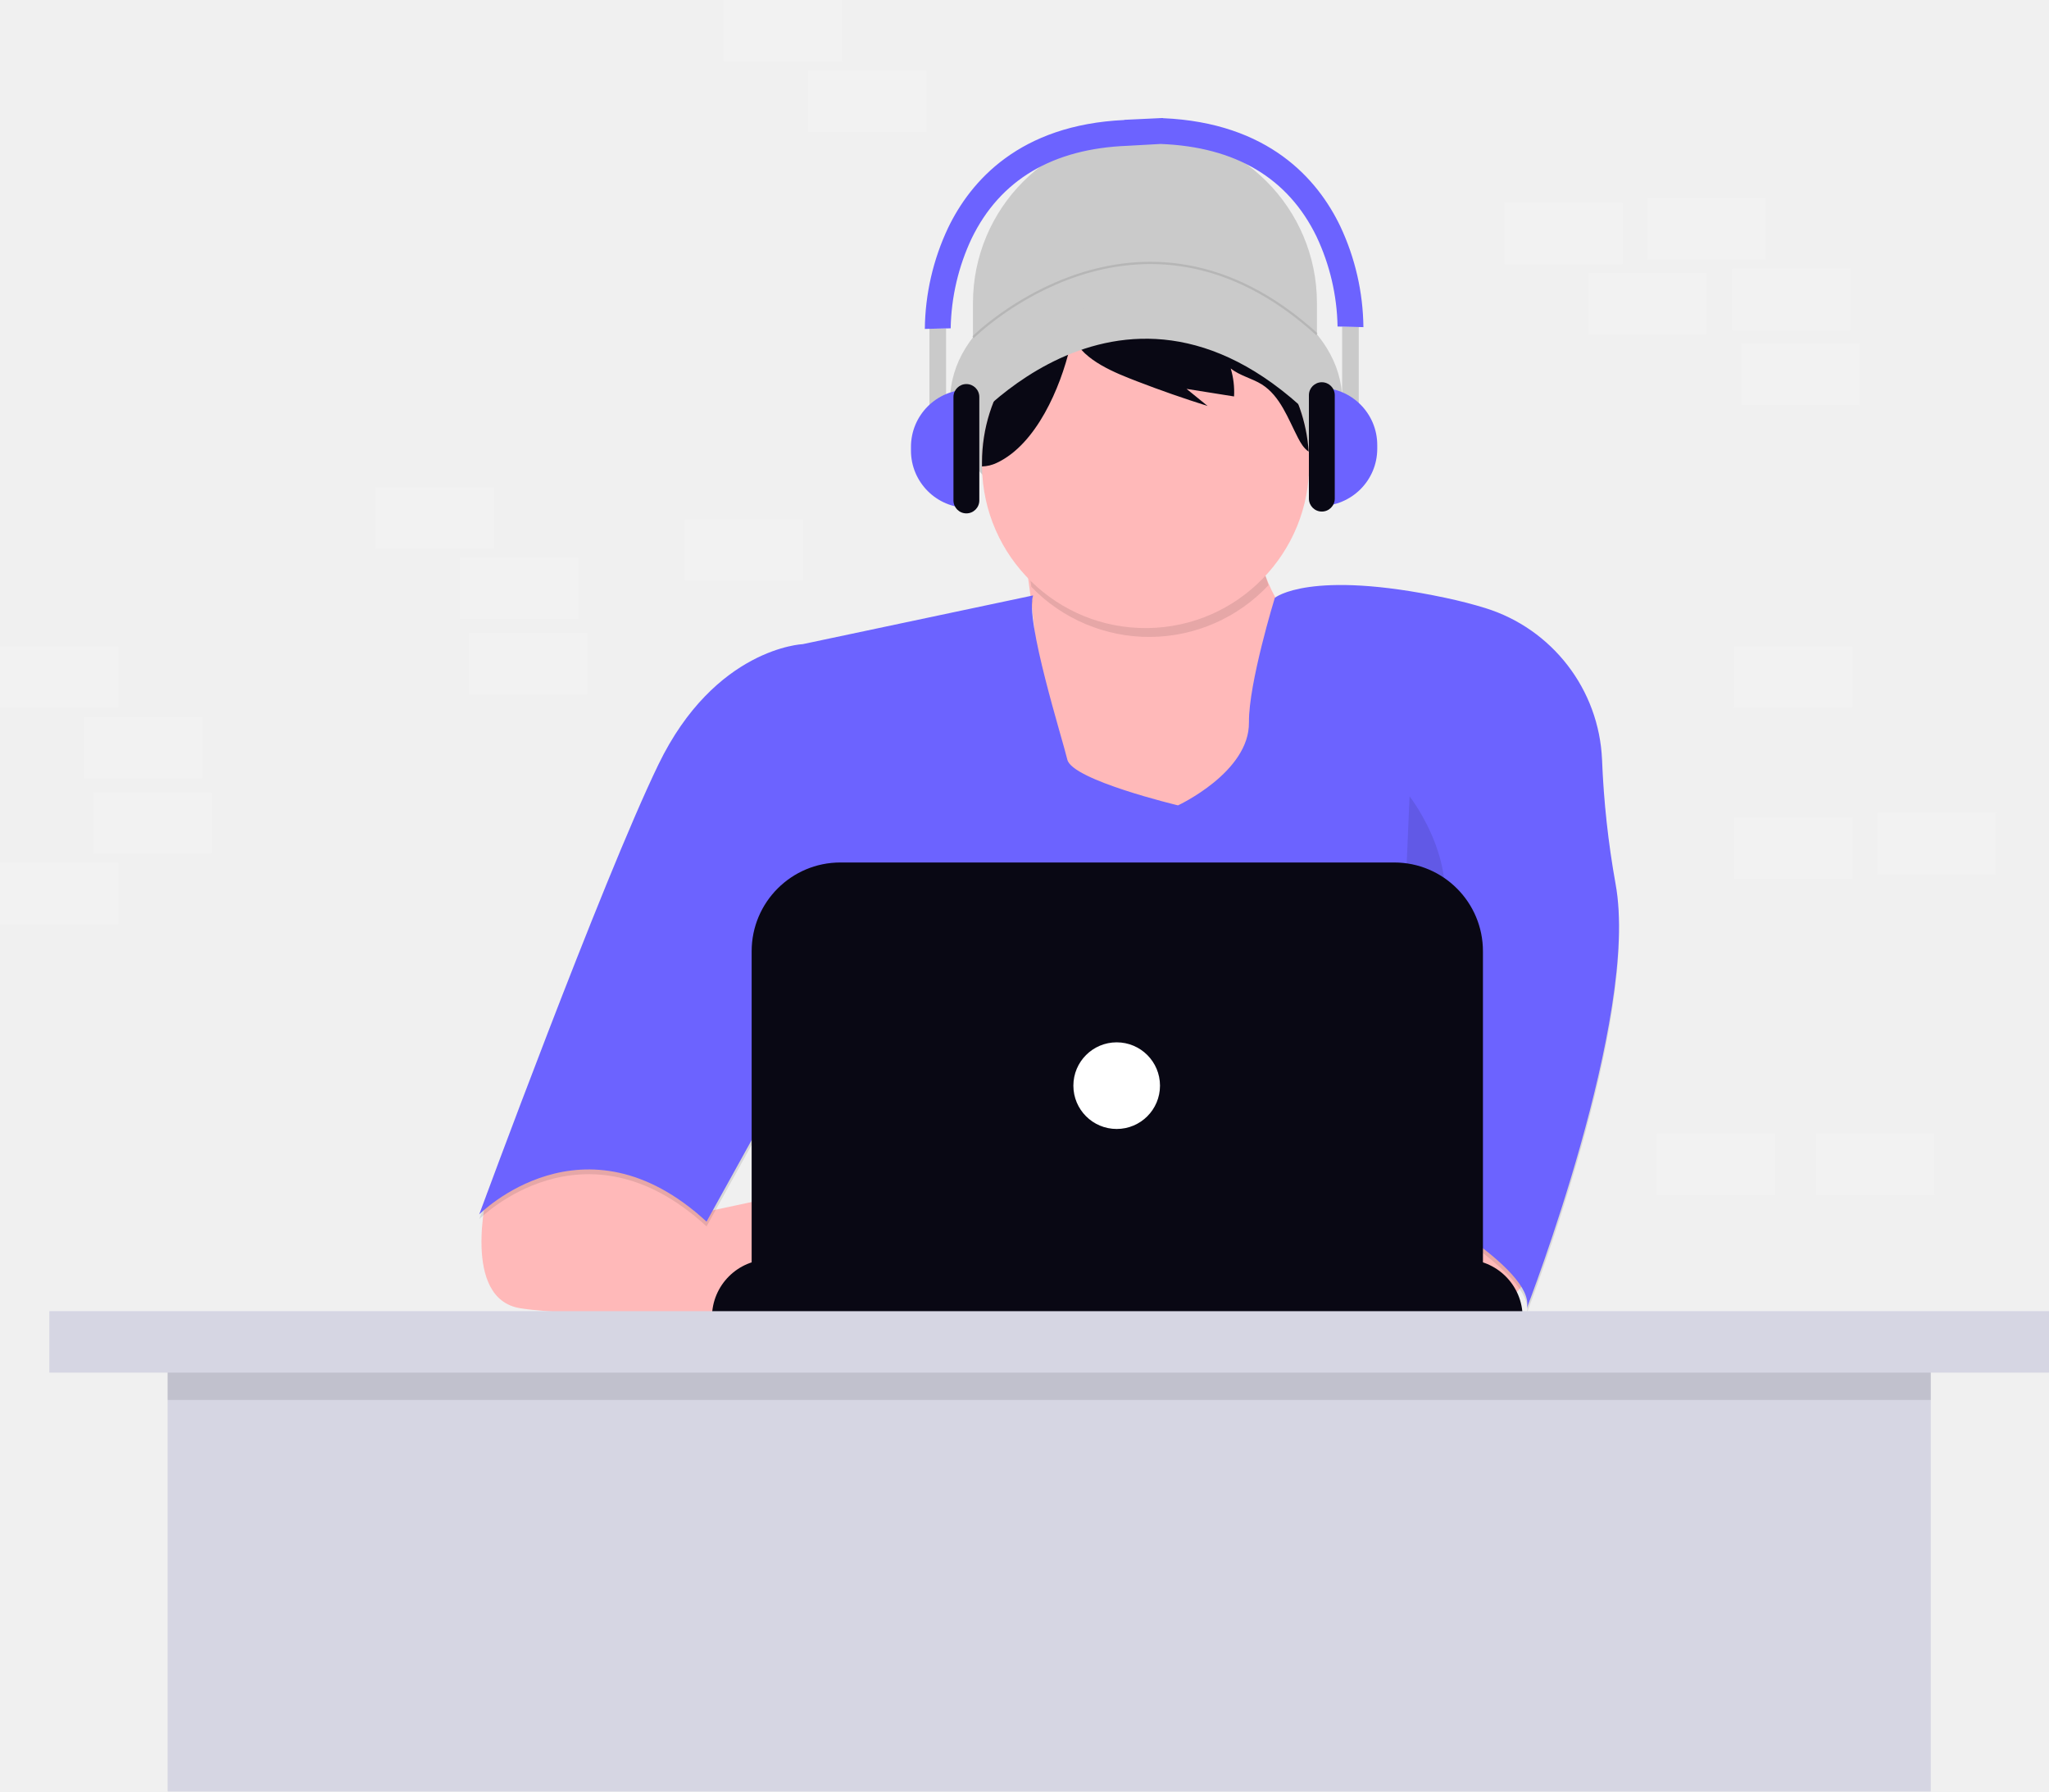
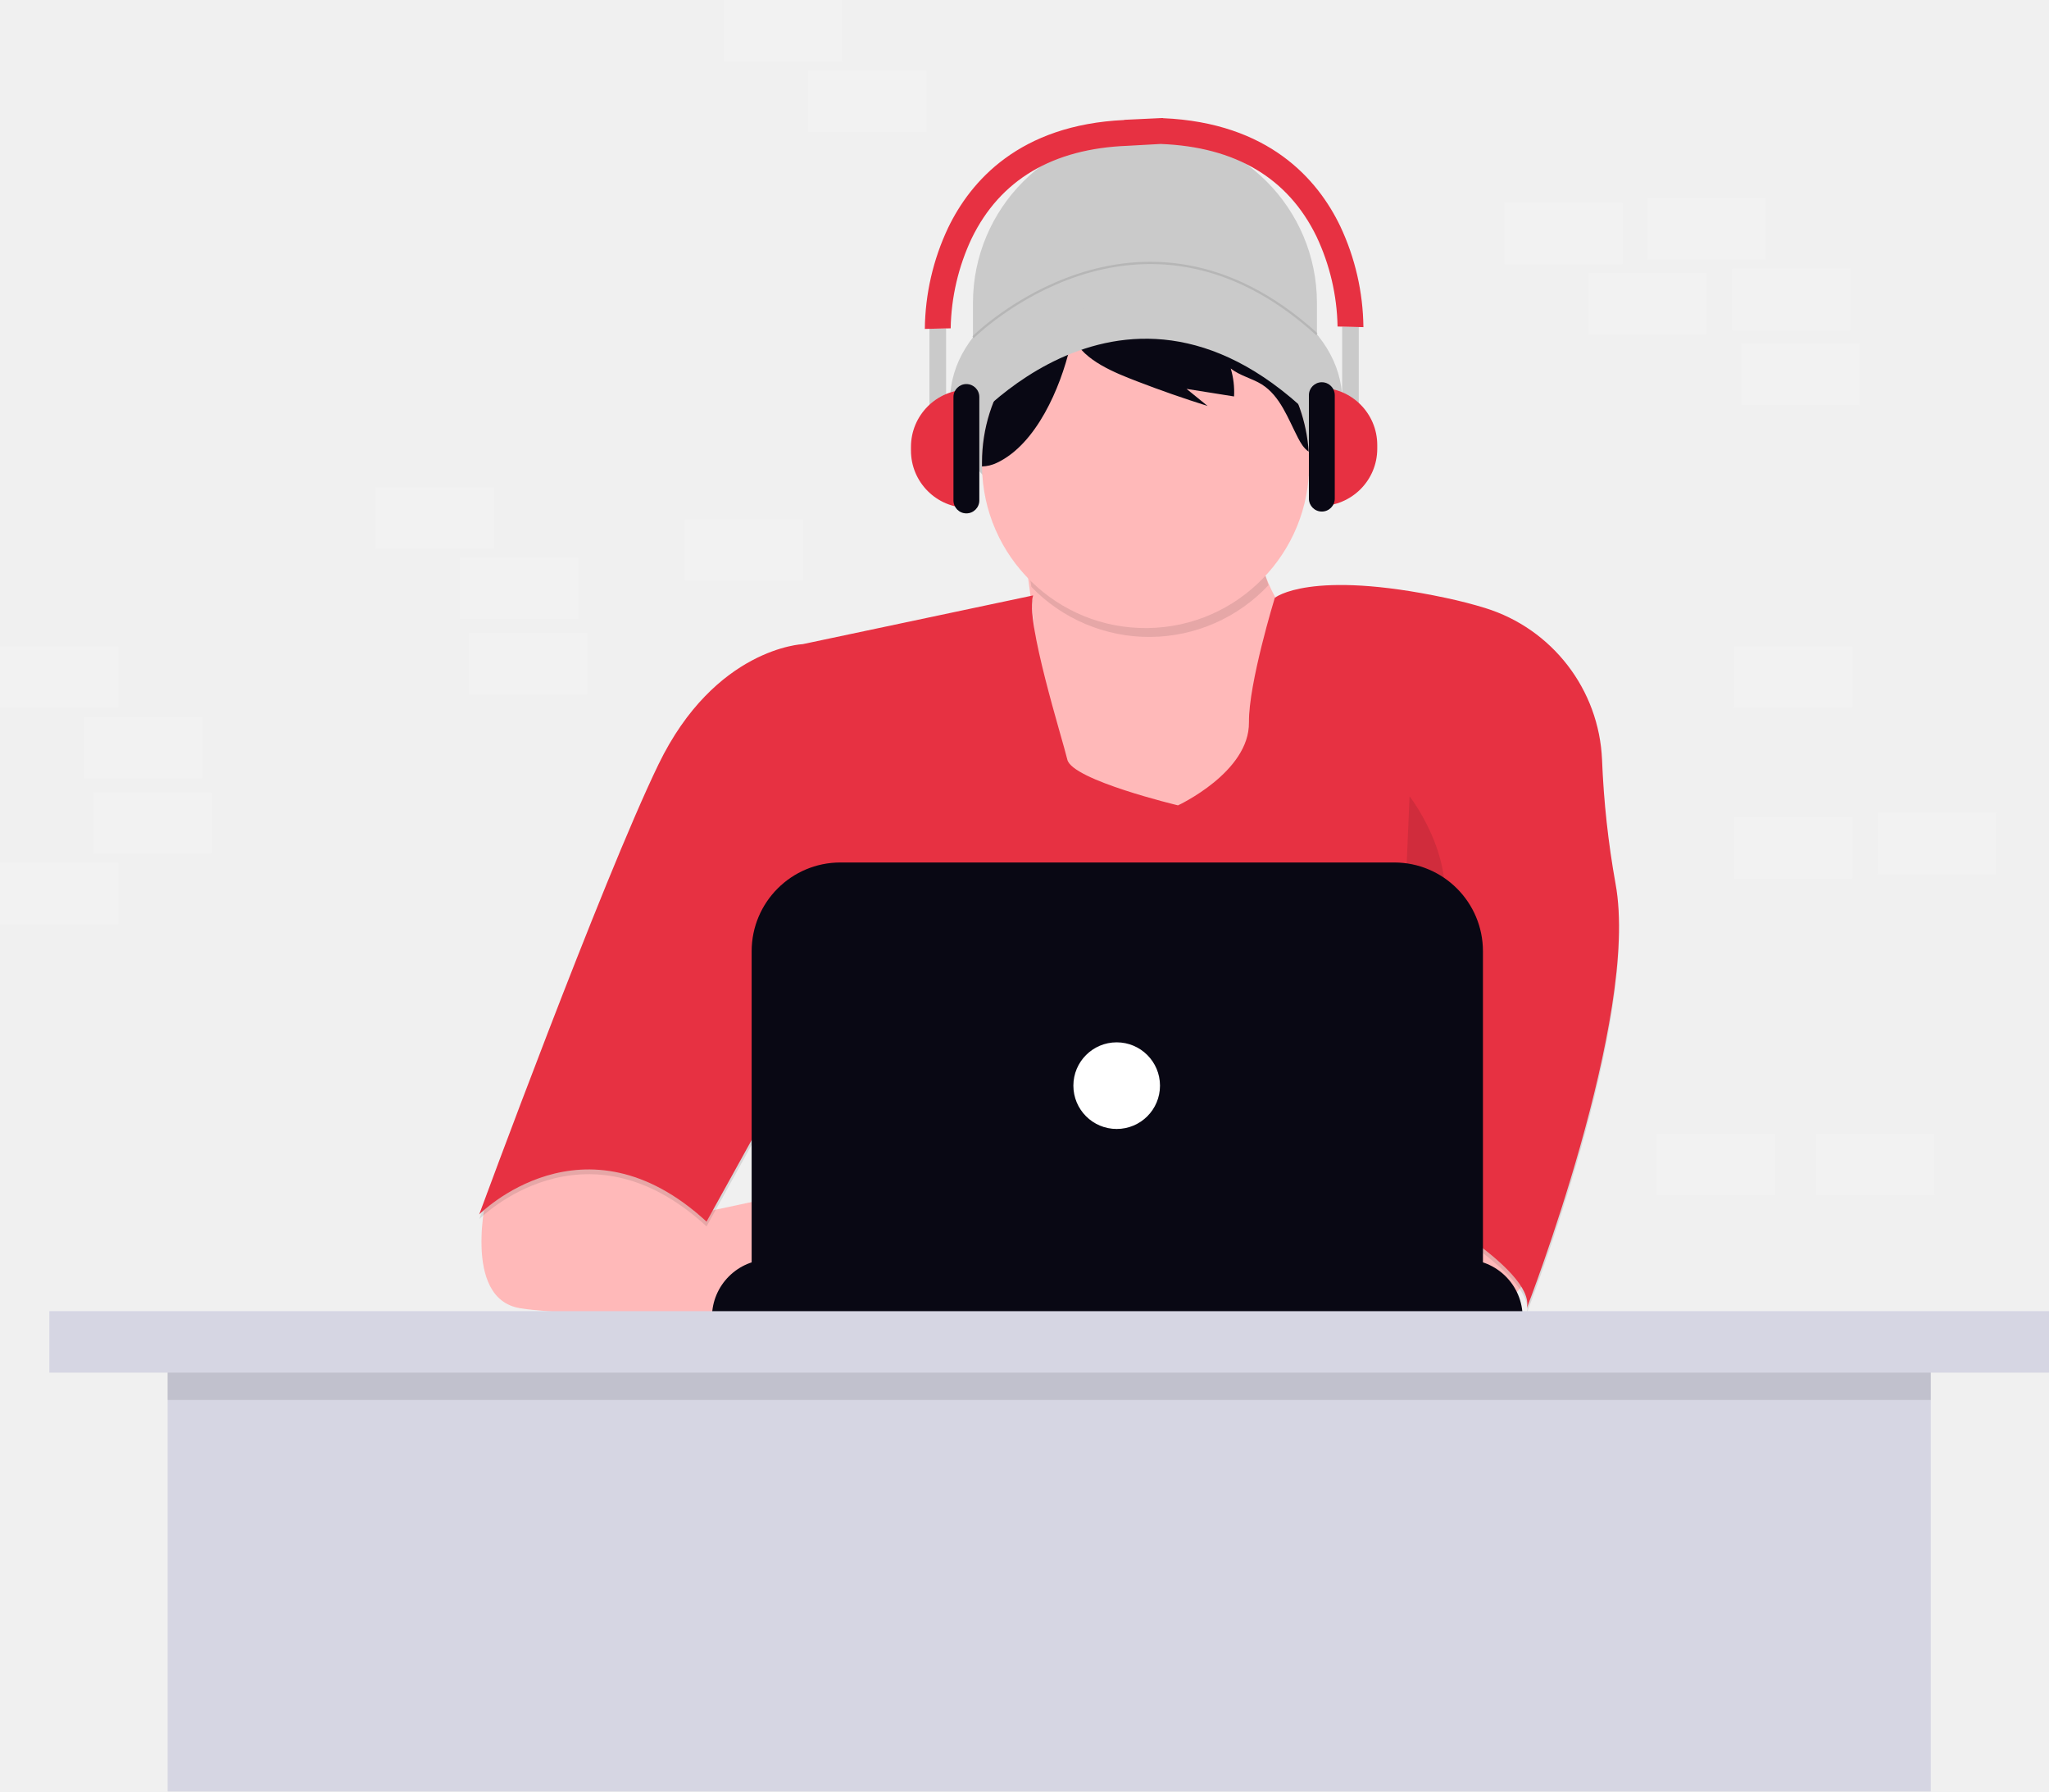
<svg xmlns="http://www.w3.org/2000/svg" width="900.31" height="787" viewBox="0 0 900.31 787" role="img" artist="Katerina Limpitsouni" source="https://undraw.co/">
  <g id="Group_2" data-name="Group 2" transform="translate(-510.055 -146.5)">
    <rect id="Rectangle_34" data-name="Rectangle 34" width="52" height="27" transform="translate(1272.055 430.5)" fill="#f2f2f2" opacity="0.998" />
    <rect id="Rectangle_36" data-name="Rectangle 36" width="52" height="27" transform="translate(1234.055 233.5)" fill="#f2f2f2" opacity="0.998" />
    <rect id="Rectangle_37" data-name="Rectangle 37" width="52" height="27" transform="translate(1271.055 264.5)" fill="#f2f2f2" opacity="0.998" />
    <rect id="Rectangle_38" data-name="Rectangle 38" width="52" height="27" transform="translate(1171.055 235.5)" fill="#f2f2f2" opacity="0.998" />
    <rect id="Rectangle_39" data-name="Rectangle 39" width="52" height="27" transform="translate(510.055 525.5)" fill="#f2f2f2" opacity="0.998" />
    <rect id="Rectangle_40" data-name="Rectangle 40" width="52" height="27" transform="translate(1275.055 297.5)" fill="#f2f2f2" opacity="0.998" />
    <rect id="Rectangle_41" data-name="Rectangle 41" width="52" height="27" transform="translate(1208.055 266.5)" fill="#f2f2f2" opacity="0.998" />
    <rect id="Rectangle_42" data-name="Rectangle 42" width="52" height="27" transform="translate(1335.055 503.5)" fill="#f2f2f2" opacity="0.998" />
    <rect id="Rectangle_43" data-name="Rectangle 43" width="52" height="27" transform="translate(1272.055 505.5)" fill="#f2f2f2" opacity="0.998" />
    <rect id="Rectangle_44" data-name="Rectangle 44" width="52" height="27" transform="translate(510.055 430.5)" fill="#f2f2f2" opacity="0.998" />
    <rect id="Rectangle_45" data-name="Rectangle 45" width="52" height="27" transform="translate(547.055 461.5)" fill="#f2f2f2" opacity="0.998" />
    <rect id="Rectangle_46" data-name="Rectangle 46" width="52" height="27" transform="translate(828.055 146.5)" fill="#f2f2f2" opacity="0.998" />
    <rect id="Rectangle_47" data-name="Rectangle 47" width="52" height="27" transform="translate(1238.055 644.5)" fill="#f2f2f2" opacity="0.998" />
    <rect id="Rectangle_48" data-name="Rectangle 48" width="52" height="27" transform="translate(551.055 494.5)" fill="#f2f2f2" opacity="0.998" />
    <rect id="Rectangle_49" data-name="Rectangle 49" width="52" height="27" transform="translate(865.055 177.5)" fill="#f2f2f2" opacity="0.998" />
    <rect id="Rectangle_50" data-name="Rectangle 50" width="52" height="27" transform="translate(675.055 360.5)" fill="#f2f2f2" opacity="0.998" />
    <rect id="Rectangle_51" data-name="Rectangle 51" width="52" height="27" transform="translate(712.055 391.5)" fill="#f2f2f2" opacity="0.998" />
    <rect id="Rectangle_52" data-name="Rectangle 52" width="52" height="27" transform="translate(811.055 374.5)" fill="#f2f2f2" opacity="0.998" />
    <rect id="Rectangle_53" data-name="Rectangle 53" width="52" height="27" transform="translate(716.055 424.5)" fill="#f2f2f2" opacity="0.998" />
    <rect id="Rectangle_54" data-name="Rectangle 54" width="52" height="27" transform="translate(1308.055 644.5)" fill="#f2f2f2" opacity="0.998" />
-     <path id="Path_72-1452" data-name="Path 72" d="M503.71,57.57h0a75.57,75.57,0,0,1,75.57,75.57v32.24H428.14V133.14a75.57,75.57,0,0,1,75.57-75.57Z" transform="translate(509.425 146.5)" fill="#cacaca" />
+     <path id="Path_72-400" data-name="Path 72" d="M503.71,57.57h0a75.57,75.57,0,0,1,75.57,75.57v32.24H428.14V133.14a75.57,75.57,0,0,1,75.57-75.57Z" transform="translate(509.425 146.5)" fill="#cacaca" />
    <ellipse id="Ellipse_16" data-name="Ellipse 16" cx="86.14" cy="59.19" rx="86.14" ry="59.19" transform="translate(927.525 263.26)" fill="#cacaca" />
-     <path id="Path_73-1453" data-name="Path 73" d="M598.44,289.79s18,94.07,0,119.44,55,35.41,55,35.41L729,417.16l10.57-67.65s-46-25.9-36.47-78.22Z" transform="translate(360.005 90)" fill="#ffb9b9" />
-     <path id="Path_74-1454" data-name="Path 74" d="M821.46,606.89s4.76,20.61-21.14,24.31a146.452,146.452,0,0,1-46.08-.55l-5.71-51.77h60.25Z" transform="translate(360.005 90)" fill="#ffb9b9" />
-     <path id="Path_75-1455" data-name="Path 75" d="M364.12,580.51S352.68,627,378.58,631.2s121,4.23,121,4.23v-55l-43.06,9.2L416.1,550.87Z" transform="translate(360.005 90)" fill="#ffb9b9" />
-     <path id="Path_76-1456" data-name="Path 76" d="M604,320.18l-101.21,21.4s-38.58,1.59-63.42,52.85-78.75,197.66-78.75,197.66,46-46.51,99.89,3.17l35.94-65-7.93,103.06H767V584.69s58.13,31.18,53.91,48.62c0,0,49.75-128.18,39-186.43a396.174,396.174,0,0,1-5.94-54.5h0a73,73,0,0,0-51.38-66.67c-5.24-1.61-11-3.12-17.4-4.47-59.72-12.68-75,0-75,0s-11.57,37.64-11.36,54.7c.26,21.93-31.18,36.47-31.18,36.47s-46.51-11.1-48.62-20.08S600.28,330.75,604,320.18Z" transform="translate(360.005 90)" opacity="0.1" />
-     <path id="Path_77-1457" data-name="Path 77" d="M604,318.07l-101.21,21.4s-38.58,1.59-63.42,52.85S360.61,590,360.61,590s46-46.51,99.89,3.17l35.94-65L488.51,631.2H767V582.58s58.13,31.18,53.91,48.62c0,0,49.75-128.18,39-186.43a396.194,396.194,0,0,1-5.94-54.5h0a73,73,0,0,0-51.38-66.67c-5.24-1.61-11-3.12-17.4-4.47-59.72-12.68-75,0-75,0s-11.57,37.64-11.36,54.7c.26,21.93-31.18,36.47-31.18,36.47s-46.51-11.1-48.62-20.08S600.28,328.64,604,318.07Z" transform="translate(360.005 90)" fill="#6c63ff" />
-     <path id="Path_78-1458" data-name="Path 78" d="M707.42,313.58a71.53,71.53,0,0,1-2.76-37.52L600,294.55s1.51,7.91,3.22,19.76a71.86,71.86,0,0,0,104.18-.73Z" transform="translate(360.005 90)" opacity="0.1" />
-     <path id="Path_79-1459" data-name="Path 79" d="M725.27,259.67a71.875,71.875,0,1,1-143.74,1.74c.01-.58.01-1.16.01-1.74a71.856,71.856,0,0,1,83.93-70.87h0a71.82,71.82,0,0,1,59.61,66.1Q725.27,257.27,725.27,259.67Z" transform="translate(360.005 90)" fill="#ffb9b9" />
-     <path id="Path_82-1460" data-name="Path 82" d="M628.36,192.3l.1-.06a71.816,71.816,0,0,0-46.93,67.43q0,.87,0,1.74a16,16,0,0,0,6.45-1.55c17.52-8.18,28-33.2,32.16-50.65C621.64,203,623.05,195.93,628.36,192.3Z" transform="translate(360.005 90)" fill="#090814" />
-     <path id="Path_83-1461" data-name="Path 83" d="M683.37,194.32a71.279,71.279,0,0,0-17.87-5.51,23.06,23.06,0,0,1,12.83,8.06,32.859,32.859,0,0,1,3.93,7,72.07,72.07,0,0,0-60.45,1.25c4.51,9.89,18.5,15.28,27.84,18.89q15.34,5.92,31,10.83l-9.24-7.5,20.87,3.32a36.153,36.153,0,0,0-1.46-12.3c4,3.22,9.3,4.3,13.64,7,8.13,5.13,11.52,15,15.95,23.55,1.17,2.26,2.55,4.57,4.66,6a71.91,71.91,0,0,0-41.7-60.59Z" transform="translate(360.005 90)" fill="#090814" />
-     <path id="Path_85-1462" data-name="Path 85" d="M573.33,246.19s74-92,159.61,0l-7.4-20.61s-40.17-58.66-68.7-46-56.55,21.67-56.55,21.67Z" transform="translate(360.005 90)" fill="#cacaca" />
-     <path id="Path_86-1463" data-name="Path 86" d="M512.55,444.38s-15.85,42.28,6.34,80.33-19.55,53.91-19.55,53.91" transform="translate(360.005 90)" opacity="0.1" />
-     <path id="Path_87-1464" data-name="Path 87" d="M769.4,406.33s27.48,34.88,9.51,66.06S762,578.62,762,578.62" transform="translate(360.005 90)" opacity="0.1" />
-     <path id="Path_88-1465" data-name="Path 88" d="M338.82,553.3H644.29a25.37,25.37,0,0,1,25.37,25.37H313.46A25.37,25.37,0,0,1,338.82,553.3Z" transform="translate(509.425 146.5)" fill="#090814" />
-     <path id="Path_89-1466" data-name="Path 89" d="M369.9,378.89H613.22a39,39,0,0,1,39,39V559.11H330.9V417.89A39,39,0,0,1,369.9,378.89Z" transform="translate(509.425 146.5)" fill="#090814" />
+     <path id="Path_73-401" data-name="Path 73" d="M598.44,289.79s18,94.07,0,119.44,55,35.41,55,35.41L729,417.16l10.57-67.65s-46-25.9-36.47-78.22Z" transform="translate(360.005 90)" fill="#ffb9b9" />
+     <path id="Path_74-402" data-name="Path 74" d="M821.46,606.89s4.76,20.61-21.14,24.31a146.452,146.452,0,0,1-46.08-.55l-5.71-51.77h60.25Z" transform="translate(360.005 90)" fill="#ffb9b9" />
+     <path id="Path_75-403" data-name="Path 75" d="M364.12,580.51S352.68,627,378.58,631.2s121,4.23,121,4.23v-55l-43.06,9.2L416.1,550.87Z" transform="translate(360.005 90)" fill="#ffb9b9" />
+     <path id="Path_76-404" data-name="Path 76" d="M604,320.18l-101.21,21.4s-38.58,1.59-63.42,52.85-78.75,197.66-78.75,197.66,46-46.51,99.89,3.17l35.94-65-7.93,103.06H767V584.69s58.13,31.18,53.91,48.62c0,0,49.75-128.18,39-186.43a396.174,396.174,0,0,1-5.94-54.5h0a73,73,0,0,0-51.38-66.67c-5.24-1.61-11-3.12-17.4-4.47-59.72-12.68-75,0-75,0s-11.57,37.64-11.36,54.7c.26,21.93-31.18,36.47-31.18,36.47s-46.51-11.1-48.62-20.08S600.28,330.75,604,320.18Z" transform="translate(360.005 90)" opacity="0.1" />
+     <path id="Path_77-405" data-name="Path 77" d="M604,318.07l-101.21,21.4s-38.58,1.59-63.42,52.85S360.61,590,360.61,590s46-46.51,99.89,3.17l35.94-65L488.51,631.2H767V582.58s58.13,31.18,53.91,48.62c0,0,49.75-128.18,39-186.43a396.194,396.194,0,0,1-5.94-54.5h0a73,73,0,0,0-51.38-66.67c-5.24-1.61-11-3.12-17.4-4.47-59.72-12.68-75,0-75,0s-11.57,37.64-11.36,54.7c.26,21.93-31.18,36.47-31.18,36.47s-46.51-11.1-48.62-20.08S600.28,328.64,604,318.07Z" transform="translate(360.005 90)" fill="#e73142" />
+     <path id="Path_78-406" data-name="Path 78" d="M707.42,313.58a71.53,71.53,0,0,1-2.76-37.52L600,294.55s1.51,7.91,3.22,19.76a71.86,71.86,0,0,0,104.18-.73Z" transform="translate(360.005 90)" opacity="0.1" />
+     <path id="Path_79-407" data-name="Path 79" d="M725.27,259.67a71.875,71.875,0,1,1-143.74,1.74c.01-.58.01-1.16.01-1.74a71.856,71.856,0,0,1,83.93-70.87h0a71.82,71.82,0,0,1,59.61,66.1Q725.27,257.27,725.27,259.67Z" transform="translate(360.005 90)" fill="#ffb9b9" />
+     <path id="Path_82-408" data-name="Path 82" d="M628.36,192.3l.1-.06a71.816,71.816,0,0,0-46.93,67.43q0,.87,0,1.74a16,16,0,0,0,6.45-1.55c17.52-8.18,28-33.2,32.16-50.65C621.64,203,623.05,195.93,628.36,192.3Z" transform="translate(360.005 90)" fill="#090814" />
+     <path id="Path_83-409" data-name="Path 83" d="M683.37,194.32a71.279,71.279,0,0,0-17.87-5.51,23.06,23.06,0,0,1,12.83,8.06,32.859,32.859,0,0,1,3.93,7,72.07,72.07,0,0,0-60.45,1.25c4.51,9.89,18.5,15.28,27.84,18.89q15.34,5.92,31,10.83l-9.24-7.5,20.87,3.32a36.153,36.153,0,0,0-1.46-12.3c4,3.22,9.3,4.3,13.64,7,8.13,5.13,11.52,15,15.95,23.55,1.17,2.26,2.55,4.57,4.66,6a71.91,71.91,0,0,0-41.7-60.59Z" transform="translate(360.005 90)" fill="#090814" />
+     <path id="Path_85-410" data-name="Path 85" d="M573.33,246.19s74-92,159.61,0l-7.4-20.61s-40.17-58.66-68.7-46-56.55,21.67-56.55,21.67Z" transform="translate(360.005 90)" fill="#cacaca" />
+     <path id="Path_86-411" data-name="Path 86" d="M512.55,444.38s-15.85,42.28,6.34,80.33-19.55,53.91-19.55,53.91" transform="translate(360.005 90)" opacity="0.1" />
+     <path id="Path_87-412" data-name="Path 87" d="M769.4,406.33s27.48,34.88,9.51,66.06S762,578.62,762,578.62" transform="translate(360.005 90)" opacity="0.1" />
+     <path id="Path_88-413" data-name="Path 88" d="M338.82,553.3H644.29a25.37,25.37,0,0,1,25.37,25.37H313.46A25.37,25.37,0,0,1,338.82,553.3Z" transform="translate(509.425 146.5)" fill="#090814" />
+     <path id="Path_89-414" data-name="Path 89" d="M369.9,378.89H613.22a39,39,0,0,1,39,39V559.11H330.9V417.89A39,39,0,0,1,369.9,378.89Z" transform="translate(509.425 146.5)" fill="#090814" />
    <circle id="Ellipse_17" data-name="Ellipse 17" cx="19.03" cy="19.03" r="19.03" transform="translate(981.685 604.4)" fill="#fff" />
-     <path id="Path_90-1467" data-name="Path 90" d="M577.56,204.7s72.72-72.68,151.15-1.33" transform="translate(360.005 90)" fill="none" stroke="#000" stroke-miterlimit="10" stroke-width="1" opacity="0.1" />
+     <path id="Path_90-415" data-name="Path 90" d="M577.56,204.7s72.72-72.68,151.15-1.33" transform="translate(360.005 90)" fill="none" stroke="#000" stroke-miterlimit="10" stroke-width="1" opacity="0.1" />
    <rect id="Rectangle_55" data-name="Rectangle 55" width="7.3" height="41.39" transform="translate(1099.785 290.07)" fill="#cacaca" />
-     <path id="Path_91-1468" data-name="Path 91" d="M580.62,170.35h0a25.16,25.16,0,0,1,25.16,25.16v1.62a25.16,25.16,0,0,1-25.16,25.16h0Z" transform="translate(509.425 146.5)" fill="#6c63ff" />
+     <path id="Path_91-416" data-name="Path 91" d="M580.62,170.35h0a25.16,25.16,0,0,1,25.16,25.16v1.62a25.16,25.16,0,0,1-25.16,25.16h0Z" transform="translate(509.425 146.5)" fill="#e73142" />
    <rect id="Rectangle_56" data-name="Rectangle 56" width="11.36" height="56.81" rx="5.68" transform="translate(1085.175 314.42)" fill="#090814" />
    <rect id="Rectangle_57" data-name="Rectangle 57" width="7.3" height="41.39" transform="translate(925.745 332.27) rotate(180)" fill="#cacaca" />
-     <path id="Path_92-1469" data-name="Path 92" d="M550.32,227.66h0a25.16,25.16,0,0,1,25.16,25.16v1.62a25.16,25.16,0,0,1-25.16,25.16h0Z" transform="translate(1485.805 597.26) rotate(180)" fill="#6c63ff" />
+     <path id="Path_92-417" data-name="Path 92" d="M550.32,227.66h0a25.16,25.16,0,0,1,25.16,25.16v1.62a25.16,25.16,0,0,1-25.16,25.16h0Z" transform="translate(1485.805 597.26) rotate(180)" fill="#e73142" />
    <rect id="Rectangle_58" data-name="Rectangle 58" width="11.36" height="56.81" rx="5.68" transform="translate(940.355 372.03) rotate(180)" fill="#090814" />
-     <path id="Path_93-1470" data-name="Path 93" d="M738.92,155.83c-9.89-20.56-31.43-45.42-77.86-47.41v-.06h-.56l-16.45.78v.08c-46.12,2.12-67.56,26.89-77.42,47.38A106.59,106.59,0,0,0,556.41,201l5.68-.14,5.68-.13A96.651,96.651,0,0,1,577,161.21c12.52-25.72,35.56-39.39,68.47-40.66h0l14.55-.81h0C692.95,121,716,134.69,728.51,160.4a96.652,96.652,0,0,1,9.25,39.54l5.68.13,5.68.14a106.59,106.59,0,0,0-10.2-44.38Z" transform="translate(360.005 90)" fill="#6c63ff" />
+     <path id="Path_93-418" data-name="Path 93" d="M738.92,155.83c-9.89-20.56-31.43-45.42-77.86-47.41v-.06h-.56l-16.45.78v.08c-46.12,2.12-67.56,26.89-77.42,47.38A106.59,106.59,0,0,0,556.41,201l5.68-.14,5.68-.13A96.651,96.651,0,0,1,577,161.21c12.52-25.72,35.56-39.39,68.47-40.66h0l14.55-.81h0C692.95,121,716,134.69,728.51,160.4a96.652,96.652,0,0,1,9.25,39.54l5.68.13,5.68.14a106.59,106.59,0,0,0-10.2-44.38Z" transform="translate(360.005 90)" fill="#e73142" />
    <rect id="Rectangle_59" data-name="Rectangle 59" width="774.71" height="208" transform="translate(583.705 725.5)" fill="#d6d6e3" />
    <rect id="Rectangle_60" data-name="Rectangle 60" width="774.71" height="22" transform="translate(583.705 739.5)" opacity="0.1" />
    <rect id="Rectangle_61" data-name="Rectangle 61" width="878.63" height="27" transform="translate(531.735 722.5)" fill="#d6d6e3" />
  </g>
</svg>
